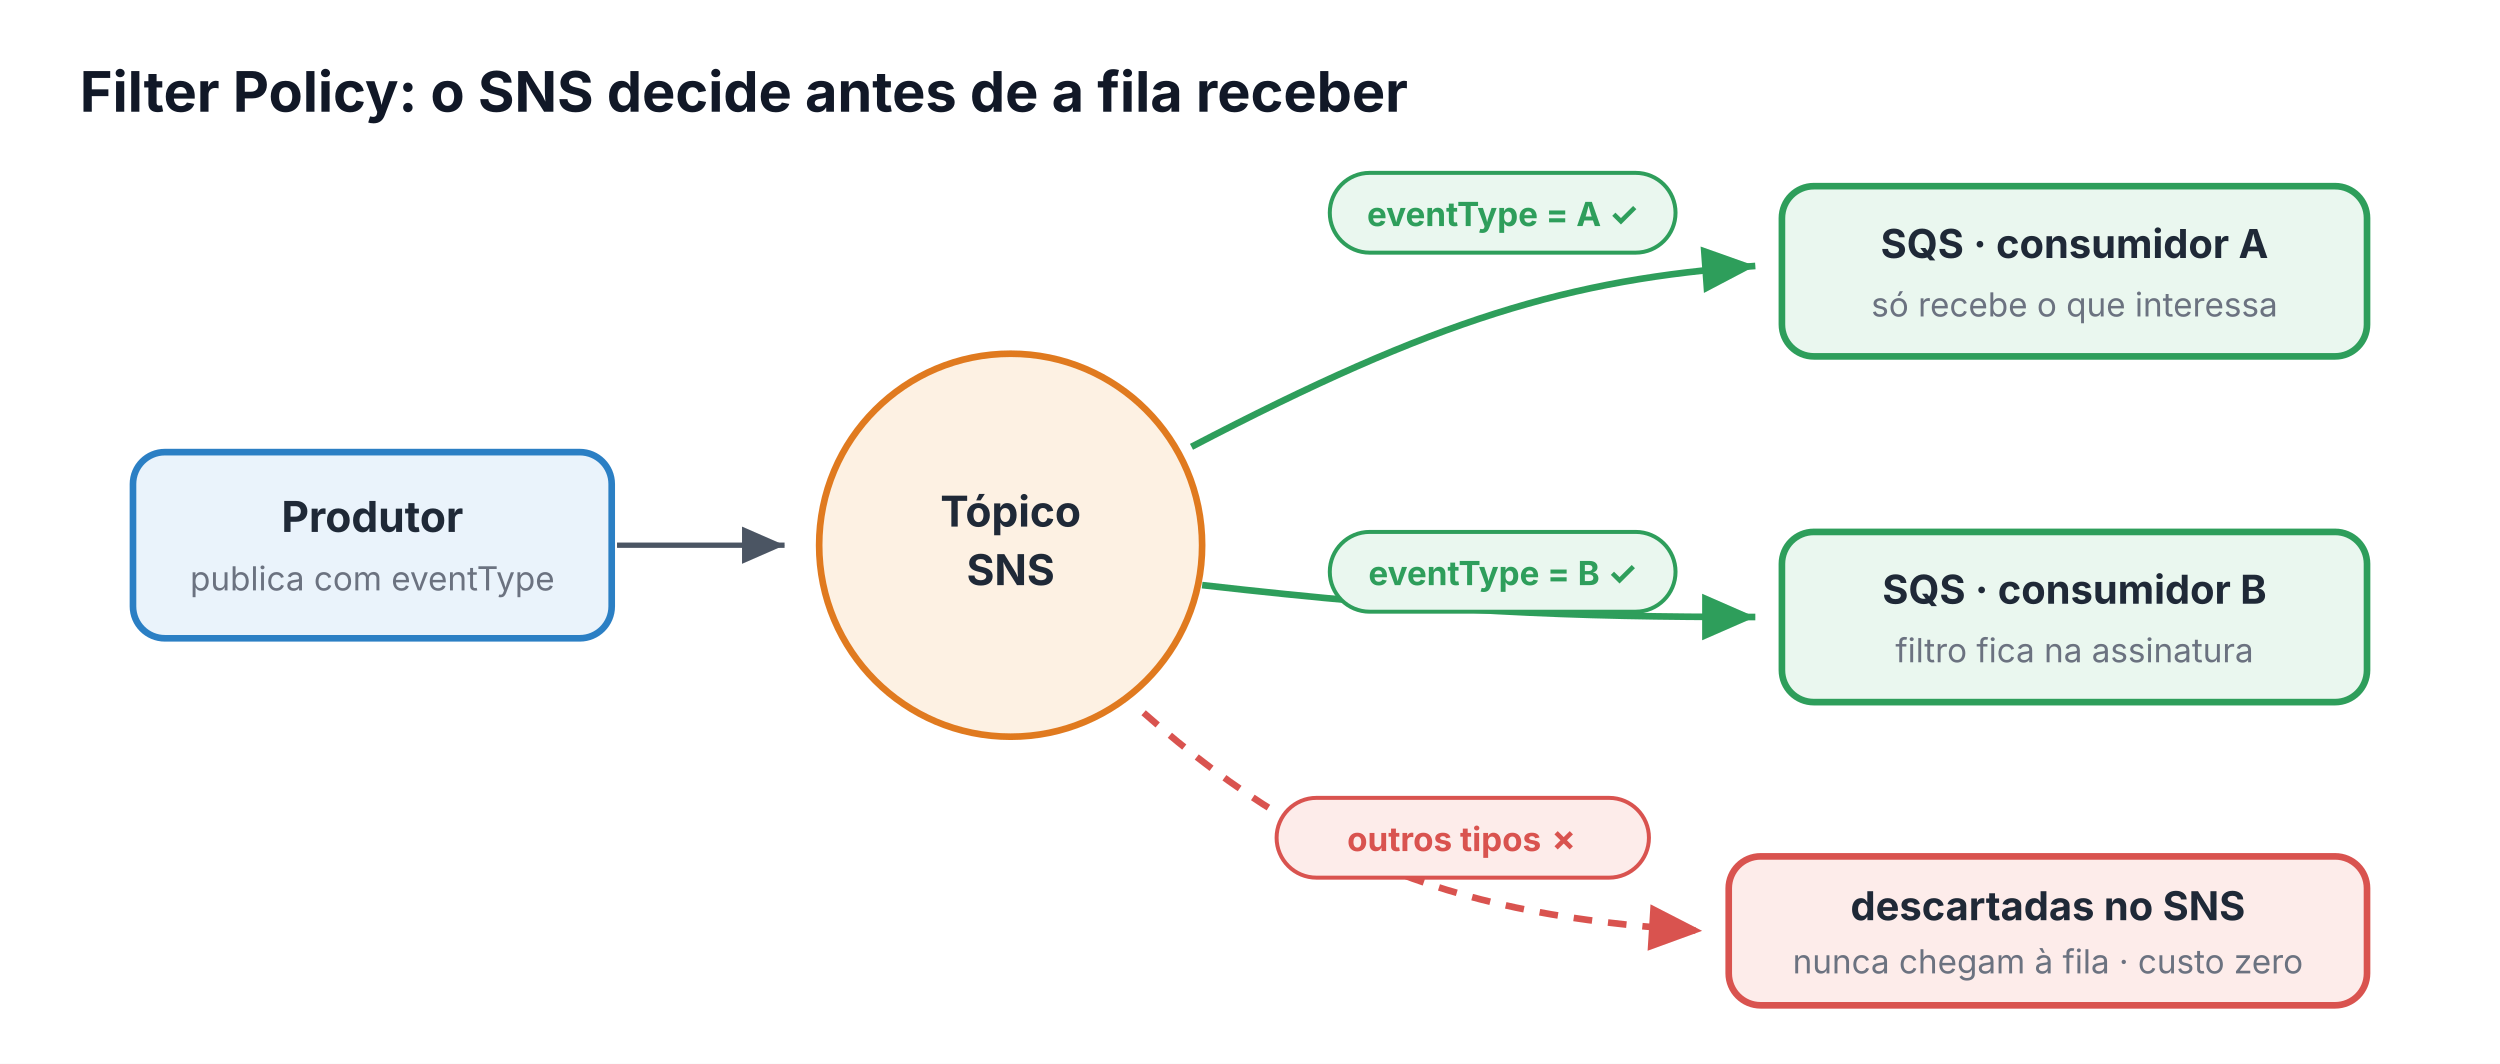
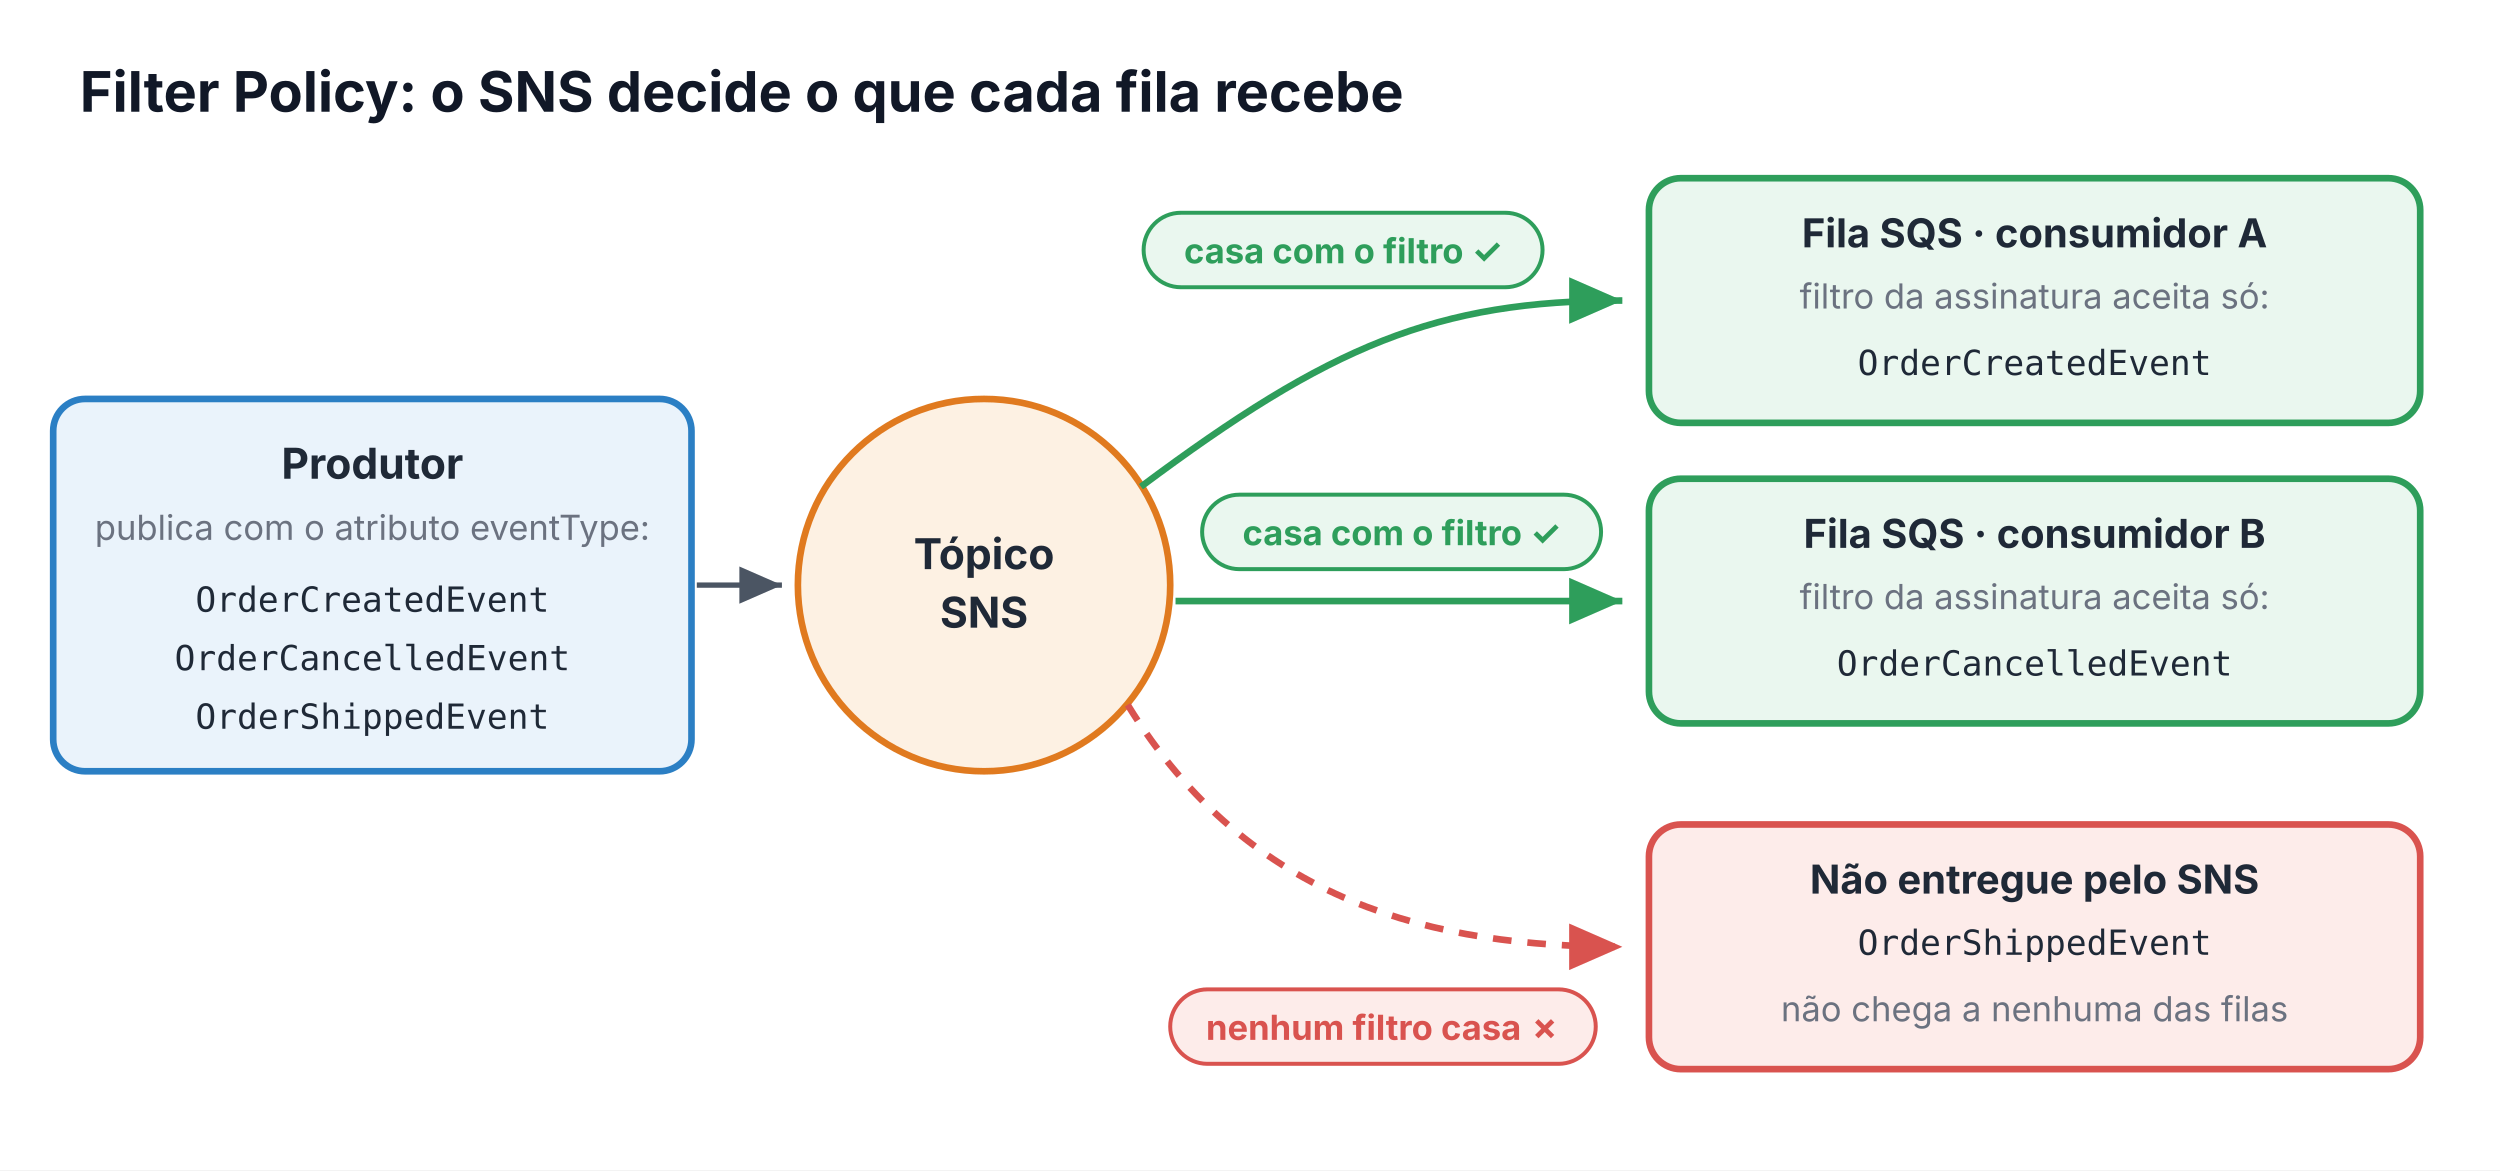
- <svg xmlns="http://www.w3.org/2000/svg" viewBox="0 0 940 400" font-family="Inter, -apple-system, 'Segoe UI', Helvetica, Arial, sans-serif">
-   <rect width="940" height="400" fill="#ffffff" />
+ <svg xmlns="http://www.w3.org/2000/svg" viewBox="0 0 940 440" font-family="Inter, system-ui, sans-serif">
+   <rect width="940" height="440" fill="#ffffff" />
  <defs>
    <marker id="m" markerWidth="10" markerHeight="10" refX="8" refY="3.5" orient="auto">
      <path d="M0,0 L8,3.5 L0,7 Z" fill="#4b5563" />
    </marker>
    <marker id="mg" markerWidth="10" markerHeight="10" refX="8" refY="3.5" orient="auto">
      <path d="M0,0 L8,3.5 L0,7 Z" fill="#2e9e5b" />
    </marker>
    <marker id="mr" markerWidth="10" markerHeight="10" refX="8" refY="3.5" orient="auto">
      <path d="M0,0 L8,3.5 L0,7 Z" fill="#d9534f" />
    </marker>
  </defs>
-   <text x="30" y="42" font-size="21" font-weight="700" fill="#111827">Filter Policy: o SNS decide antes de a fila receber</text>
-   <rect x="50" y="170" width="180" height="70" rx="12" fill="#eaf3fb" stroke="#2b7fc4" stroke-width="2.5" />
-   <text x="140" y="200" font-size="16" font-weight="700" fill="#1f2937" text-anchor="middle">Produtor</text>
-   <text x="140" y="222" font-size="12.5" fill="#6b7280" text-anchor="middle">publica com eventType</text>
-   <path d="M232 205 H295" fill="none" stroke="#4b5563" stroke-width="2" marker-end="url(#m)" />
-   <circle cx="380" cy="205" r="72" fill="#fdf1e3" stroke="#e07a1f" stroke-width="2.5" />
-   <text x="380" y="198" font-size="16" font-weight="700" fill="#1f2937" text-anchor="middle">Tópico</text>
-   <text x="380" y="220" font-size="16" font-weight="700" fill="#1f2937" text-anchor="middle">SNS</text>
-   <path d="M448 168 C540 120 590 105 660 100" fill="none" stroke="#2e9e5b" stroke-width="2.5" marker-end="url(#mg)" />
-   <rect x="500" y="65" width="130" height="30" rx="15" fill="#eaf7ef" stroke="#2e9e5b" stroke-width="1.5" />
-   <text x="565" y="85" font-size="12.5" font-weight="700" fill="#2e9e5b" text-anchor="middle">eventType = A ✓</text>
-   <rect x="670" y="70" width="220" height="64" rx="12" fill="#eaf7ef" stroke="#2e9e5b" stroke-width="2.5" />
-   <text x="780" y="97" font-size="15" font-weight="700" fill="#1f2937" text-anchor="middle">SQS · consumidor A</text>
-   <text x="780" y="119" font-size="12.5" fill="#6b7280" text-anchor="middle">só recebe o que interessa</text>
-   <path d="M452 220 C540 230 590 232 660 232" fill="none" stroke="#2e9e5b" stroke-width="2.5" marker-end="url(#mg)" />
-   <rect x="500" y="200" width="130" height="30" rx="15" fill="#eaf7ef" stroke="#2e9e5b" stroke-width="1.5" />
-   <text x="565" y="220" font-size="12.5" font-weight="700" fill="#2e9e5b" text-anchor="middle">eventType = B ✓</text>
-   <rect x="670" y="200" width="220" height="64" rx="12" fill="#eaf7ef" stroke="#2e9e5b" stroke-width="2.5" />
-   <text x="780" y="227" font-size="15" font-weight="700" fill="#1f2937" text-anchor="middle">SQS · consumidor B</text>
-   <text x="780" y="249" font-size="12.5" fill="#6b7280" text-anchor="middle">filtro fica na assinatura</text>
-   <path d="M430 268 C500 330 560 345 640 350" fill="none" stroke="#d9534f" stroke-width="2.5" stroke-dasharray="7 6" marker-end="url(#mr)" />
-   <rect x="480" y="300" width="140" height="30" rx="15" fill="#fdecea" stroke="#d9534f" stroke-width="1.5" />
-   <text x="550" y="320" font-size="12.5" font-weight="700" fill="#d9534f" text-anchor="middle">outros tipos ✗</text>
-   <rect x="650" y="322" width="240" height="56" rx="12" fill="#fdecea" stroke="#d9534f" stroke-width="2.5" />
-   <text x="770" y="346" font-size="15" font-weight="700" fill="#1f2937" text-anchor="middle">descartadas no SNS</text>
-   <text x="770" y="366" font-size="12.5" fill="#6b7280" text-anchor="middle">nunca chegam à fila · custo zero</text>
+   <text x="30" y="42" font-size="21" font-weight="700" fill="#111827">Filter Policy: o SNS decide o que cada fila recebe</text>
+   <rect x="20" y="150" width="240" height="140" rx="12" fill="#eaf3fb" stroke="#2b7fc4" stroke-width="2.5" />
+   <text x="140" y="180" font-size="16" font-weight="700" fill="#1f2937" text-anchor="middle">Produtor</text>
+   <text x="140" y="203" font-size="13" fill="#6b7280" text-anchor="middle">publica com o atributo eventType:</text>
+   <text x="140" y="230" font-size="13" font-family="ui-monospace, Menlo, Consolas, monospace" fill="#1f2937" text-anchor="middle">OrderCreatedEvent</text>
+   <text x="140" y="252" font-size="13" font-family="ui-monospace, Menlo, Consolas, monospace" fill="#1f2937" text-anchor="middle">OrderCancelledEvent</text>
+   <text x="140" y="274" font-size="13" font-family="ui-monospace, Menlo, Consolas, monospace" fill="#1f2937" text-anchor="middle">OrderShippedEvent</text>
+   <path d="M262 220 H294" fill="none" stroke="#4b5563" stroke-width="2" marker-end="url(#m)" />
+   <circle cx="370" cy="220" r="70" fill="#fdf1e3" stroke="#e07a1f" stroke-width="2.5" />
+   <text x="370" y="214" font-size="16" font-weight="700" fill="#1f2937" text-anchor="middle">Tópico</text>
+   <text x="370" y="236" font-size="16" font-weight="700" fill="#1f2937" text-anchor="middle">SNS</text>
+   <path d="M429 183 C500 130 540 113 610 113" fill="none" stroke="#2e9e5b" stroke-width="2.5" marker-end="url(#mg)" />
+   <rect x="430" y="80" width="150" height="28" rx="14" fill="#eaf7ef" stroke="#2e9e5b" stroke-width="1.5" />
+   <text x="505" y="99" font-size="13" font-weight="700" fill="#2e9e5b" text-anchor="middle">casa com o filtro ✓</text>
+   <rect x="620" y="67" width="290" height="92" rx="12" fill="#eaf7ef" stroke="#2e9e5b" stroke-width="2.5" />
+   <text x="765" y="93" font-size="15" font-weight="700" fill="#1f2937" text-anchor="middle">Fila SQS · consumidor A</text>
+   <text x="765" y="116" font-size="13" fill="#6b7280" text-anchor="middle">filtro da assinatura aceita só:</text>
+   <text x="765" y="141" font-size="13" font-family="ui-monospace, Menlo, Consolas, monospace" fill="#1f2937" text-anchor="middle">OrderCreatedEvent</text>
+   <path d="M442 226 H610" fill="none" stroke="#2e9e5b" stroke-width="2.5" marker-end="url(#mg)" />
+   <rect x="452" y="186" width="150" height="28" rx="14" fill="#eaf7ef" stroke="#2e9e5b" stroke-width="1.5" />
+   <text x="527" y="205" font-size="13" font-weight="700" fill="#2e9e5b" text-anchor="middle">casa com o filtro ✓</text>
+   <rect x="620" y="180" width="290" height="92" rx="12" fill="#eaf7ef" stroke="#2e9e5b" stroke-width="2.5" />
+   <text x="765" y="206" font-size="15" font-weight="700" fill="#1f2937" text-anchor="middle">Fila SQS · consumidor B</text>
+   <text x="765" y="229" font-size="13" fill="#6b7280" text-anchor="middle">filtro da assinatura aceita só:</text>
+   <text x="765" y="254" font-size="13" font-family="ui-monospace, Menlo, Consolas, monospace" fill="#1f2937" text-anchor="middle">OrderCancelledEvent</text>
+   <path d="M424 265 C470 340 540 356 610 356" fill="none" stroke="#d9534f" stroke-width="2.5" stroke-dasharray="7 6" marker-end="url(#mr)" />
+   <rect x="440" y="372" width="160" height="28" rx="14" fill="#fdecea" stroke="#d9534f" stroke-width="1.5" />
+   <text x="520" y="391" font-size="13" font-weight="700" fill="#d9534f" text-anchor="middle">nenhum filtro casa ✗</text>
+   <rect x="620" y="310" width="290" height="92" rx="12" fill="#fdecea" stroke="#d9534f" stroke-width="2.5" />
+   <text x="765" y="336" font-size="15" font-weight="700" fill="#1f2937" text-anchor="middle">Não entregue pelo SNS</text>
+   <text x="765" y="359" font-size="13" font-family="ui-monospace, Menlo, Consolas, monospace" fill="#1f2937" text-anchor="middle">OrderShippedEvent</text>
+   <text x="765" y="384" font-size="13" fill="#6b7280" text-anchor="middle">não chega a nenhuma das filas</text>
</svg>
